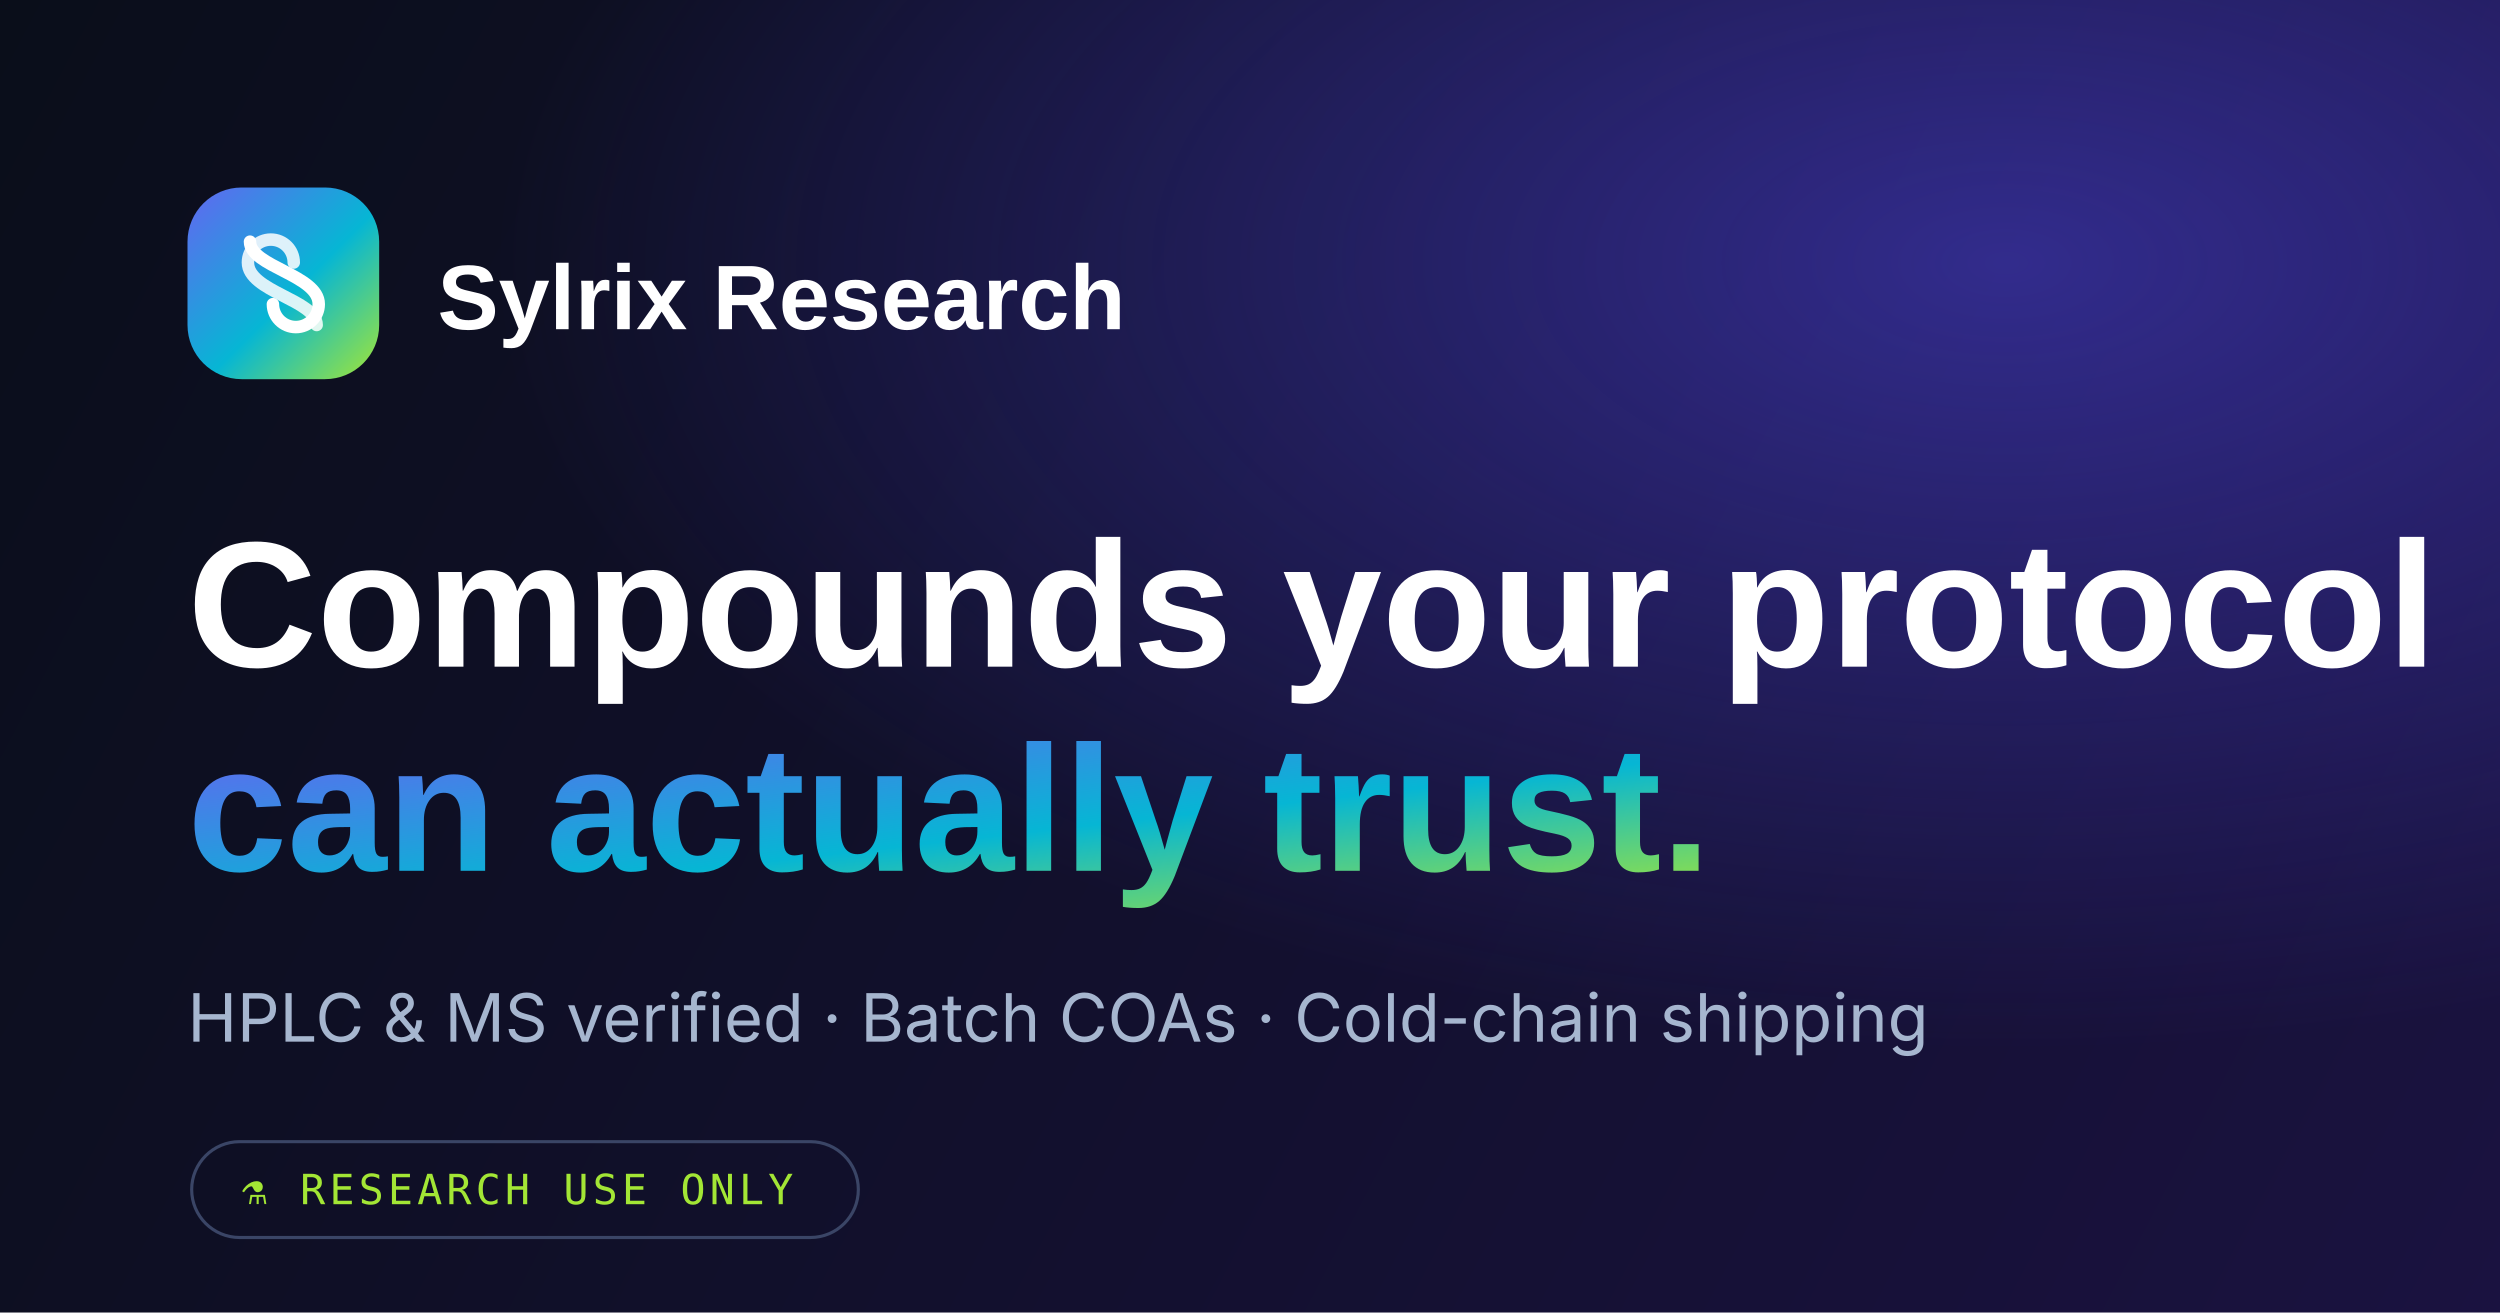
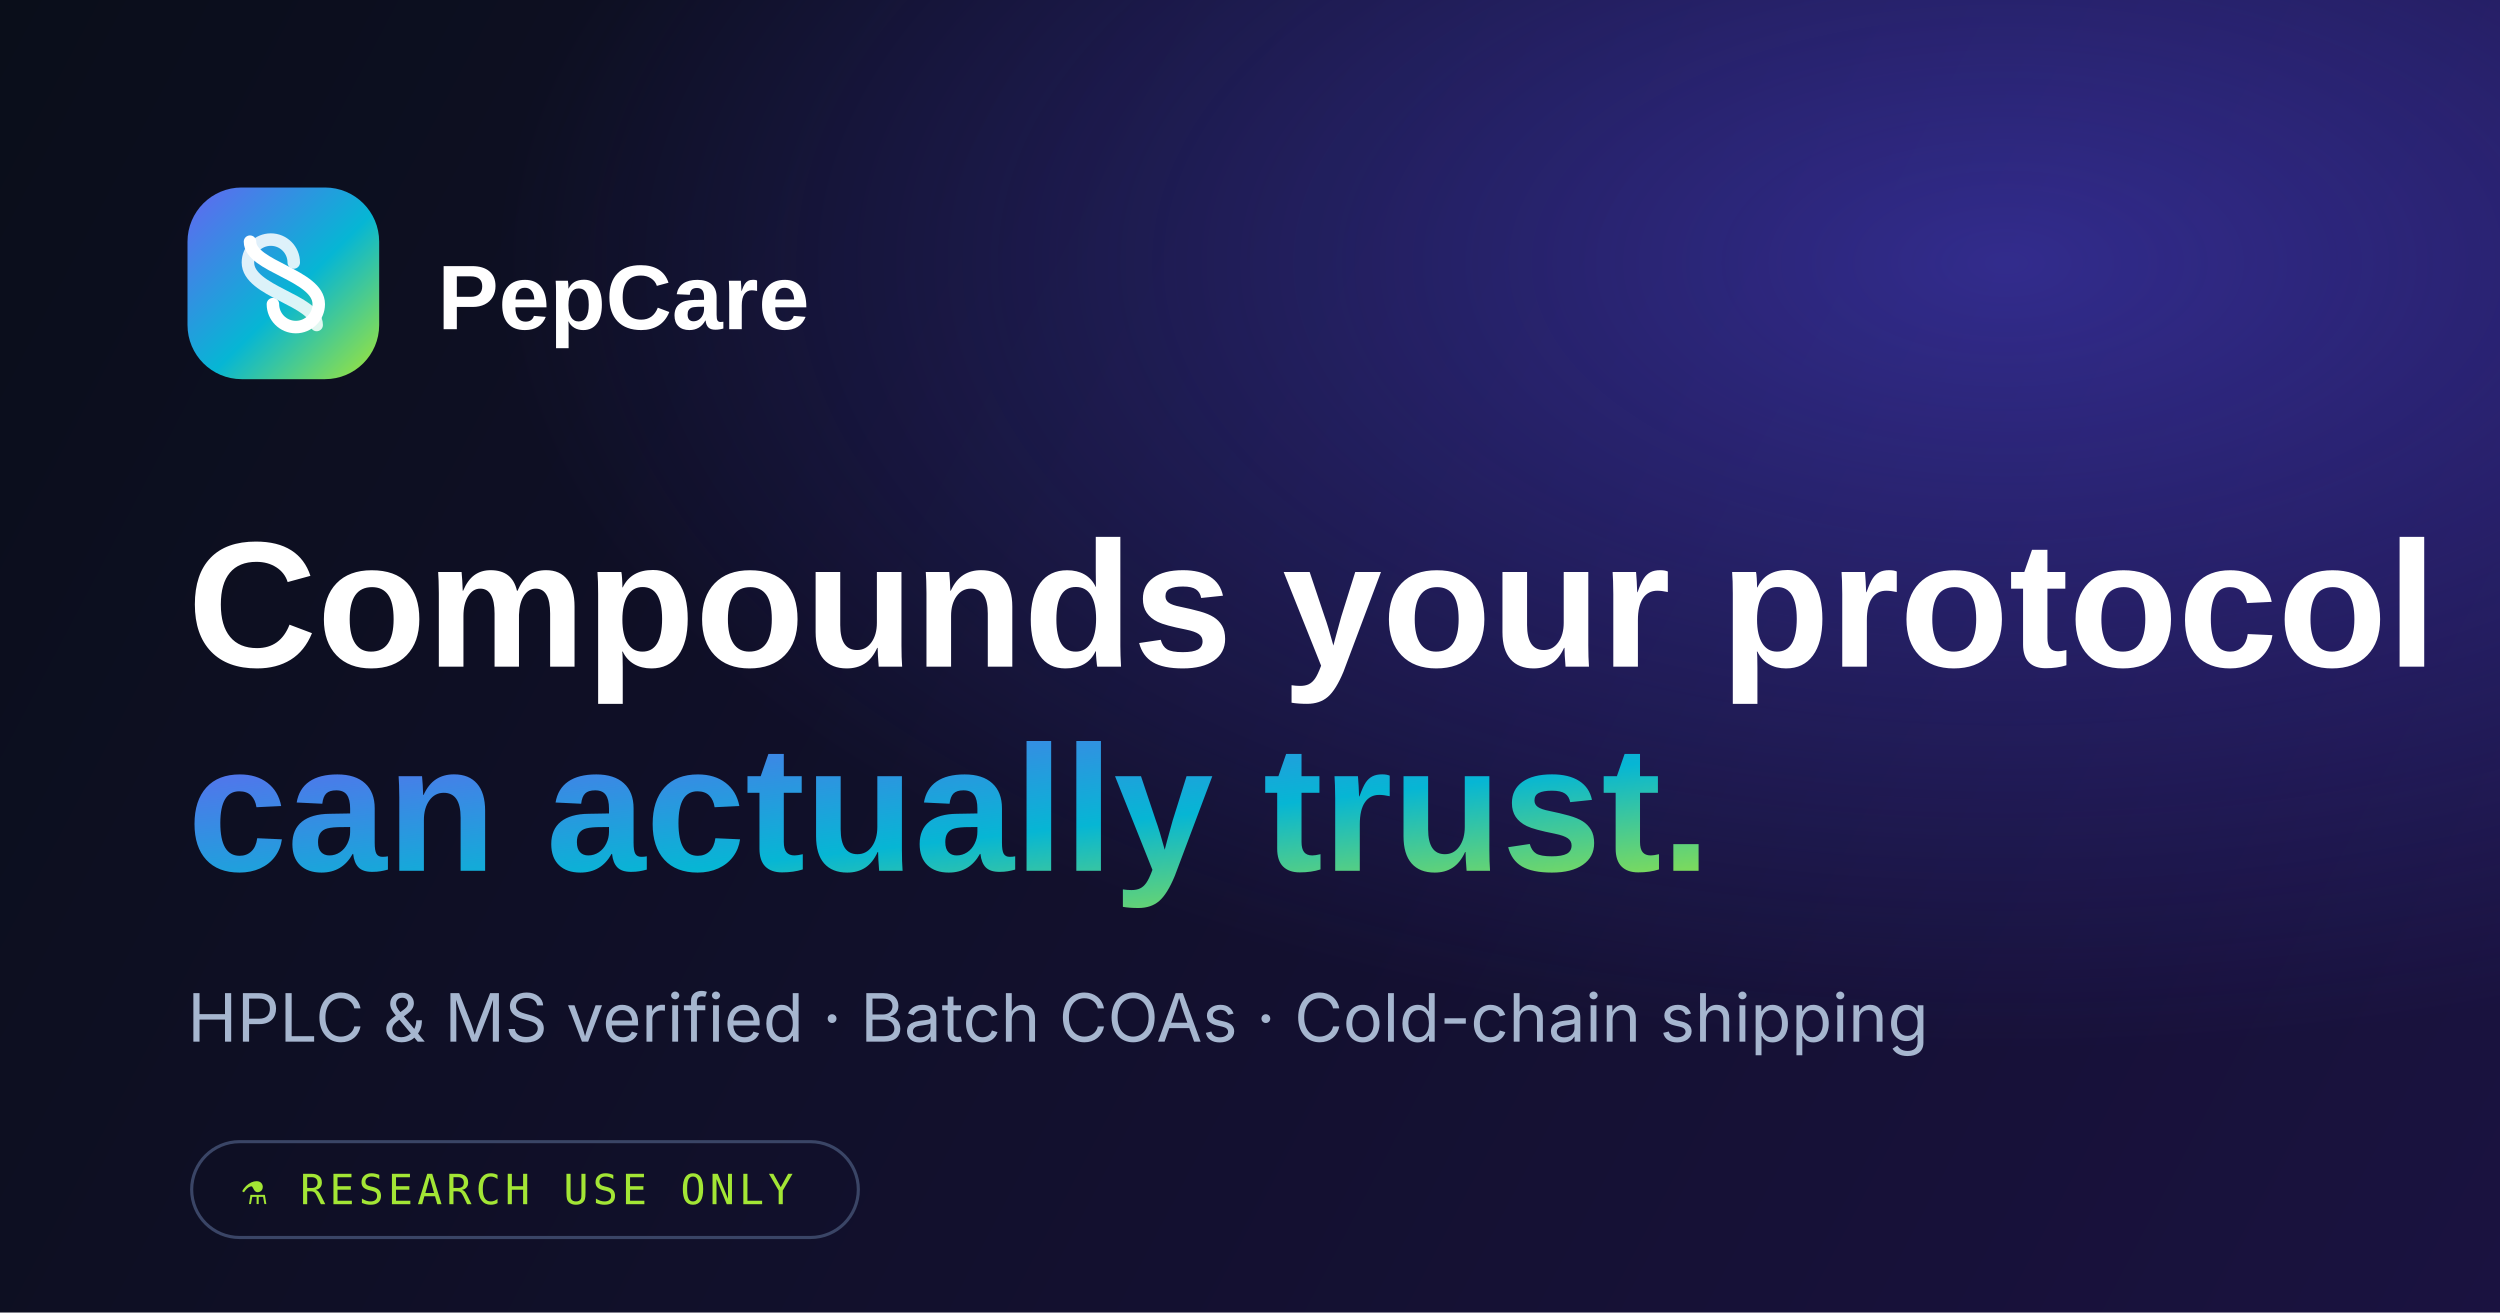
<svg xmlns="http://www.w3.org/2000/svg" width="1200" height="630" viewBox="0 0 1200 630">
  <defs>
    <linearGradient id="bg" x1="0" y1="0" x2="1200" y2="630" gradientUnits="userSpaceOnUse">
      <stop stop-color="#0A0E1A" />
      <stop offset="1" stop-color="#1A1240" />
    </linearGradient>
    <linearGradient id="g" x1="0" y1="0" x2="1" y2="1">
      <stop stop-color="#6366F1" />
      <stop offset="0.55" stop-color="#06B6D4" />
      <stop offset="1" stop-color="#A3E635" />
    </linearGradient>
    <radialGradient id="glow" cx="0.8" cy="0.2" r="0.6">
      <stop stop-color="#4F46E5" stop-opacity="0.5" />
      <stop offset="1" stop-color="#4F46E5" stop-opacity="0" />
    </radialGradient>
  </defs>
  <rect width="1200" height="630" fill="url(#bg)" />
  <rect width="1200" height="630" fill="url(#glow)" />
  <g transform="translate(90,90)">
    <rect width="92" height="92" rx="26" fill="url(#g)" />
    <path d="M30 26c0 12 33 16 33 30a11 11 0 0 1-22 0" stroke="#fff" stroke-width="6" stroke-linecap="round" fill="none" />
    <path d="M62 66c0-12-33-16-33-30a11 11 0 0 1 22 0" stroke="#fff" stroke-width="6" stroke-linecap="round" fill="none" opacity="0.85" />
  </g>
-   <text x="210" y="158" font-family="Space Grotesk, Arial, sans-serif" font-size="44" font-weight="700" fill="#fff">Sylrix Research</text>
+   <text x="210" y="158" font-family="Space Grotesk, Arial, sans-serif" font-size="44" font-weight="700" fill="#fff">PepCare</text>
  <text x="90" y="320" font-family="Space Grotesk, Arial, sans-serif" font-size="86" font-weight="700" fill="#fff">Compounds your protocol</text>
  <text x="90" y="418" font-family="Space Grotesk, Arial, sans-serif" font-size="86" font-weight="700" fill="url(#g)">can actually trust.</text>
  <text x="90" y="500" font-family="Inter, Arial, sans-serif" font-size="32" fill="#A6B6CF">HPLC &amp; MS verified · Batch COAs · Cold-chain shipping</text>
  <g transform="translate(92,548)">
    <rect width="320" height="46" rx="23" fill="none" stroke="#3A4566" stroke-width="1.5" />
    <text x="24" y="30" font-family="JetBrains Mono, monospace" font-size="20" fill="#A3E635" letter-spacing="2">⚗ RESEARCH USE ONLY</text>
  </g>
</svg>
